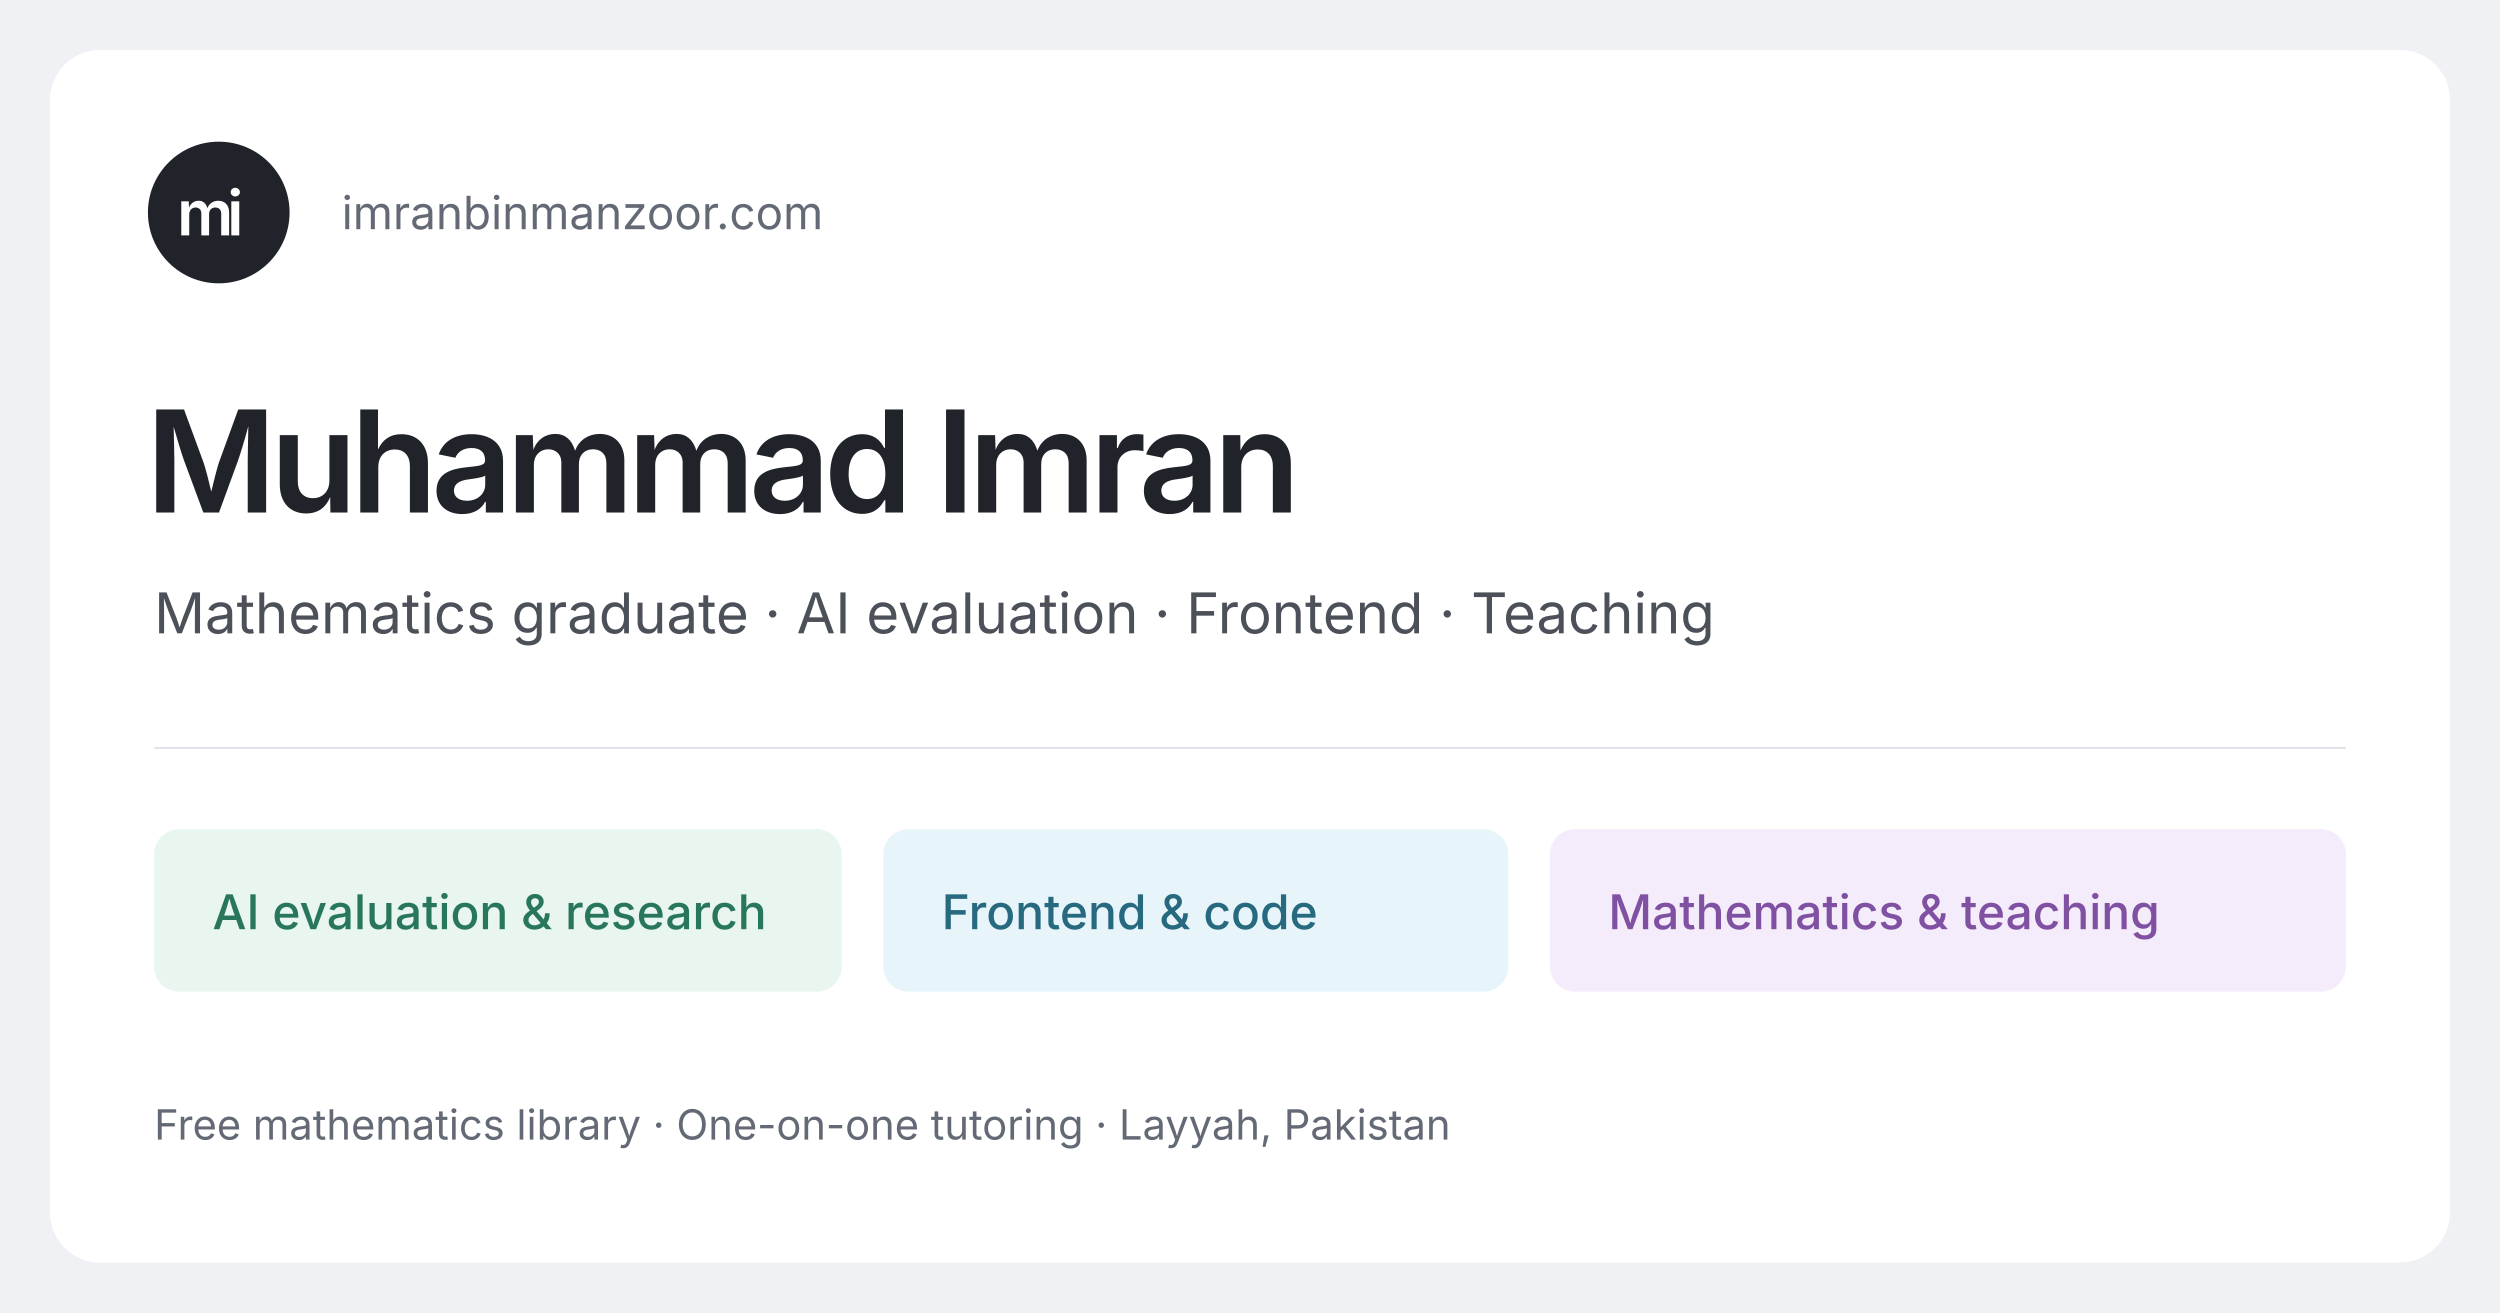
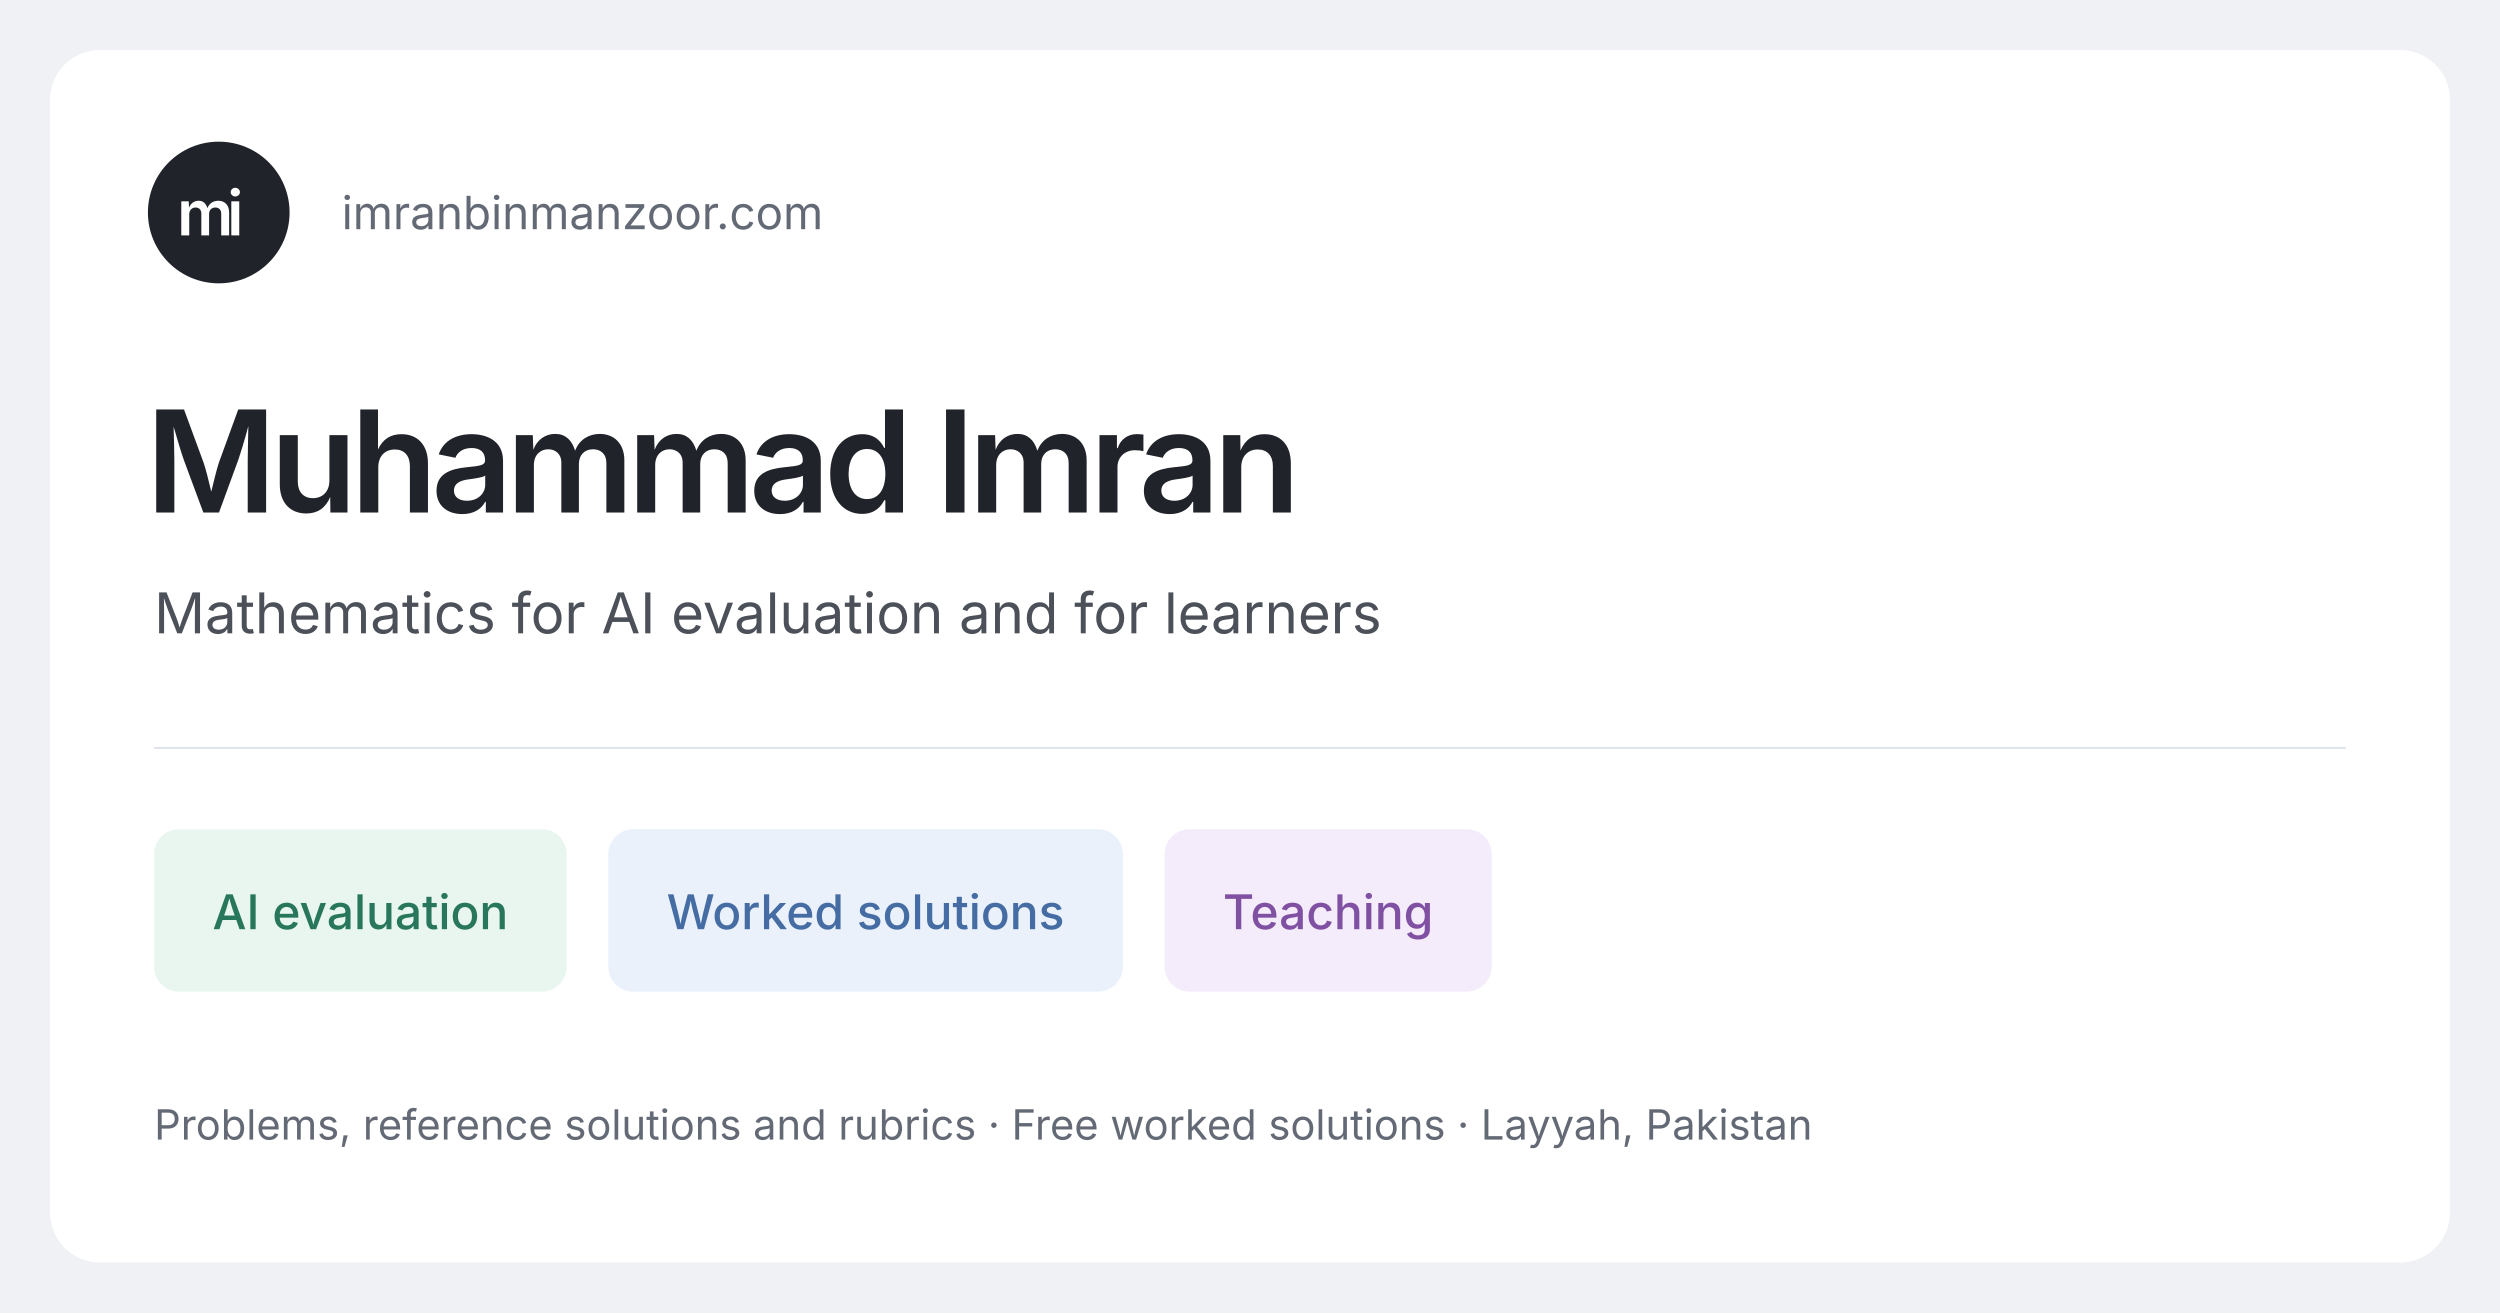
<svg xmlns="http://www.w3.org/2000/svg" width="1200" height="630" viewBox="0 0 1200 630">
  <rect width="1200" height="630" fill="#f0f1f5" />
  <rect x="24" y="24" width="1152" height="582" rx="24" fill="#fff" />
  <g font-family="Inter,Segoe UI,Arial,sans-serif">
    <circle cx="105" cy="102" r="34" fill="#202329" />
    <text x="85" y="113" font-size="30" font-weight="600" letter-spacing="-3" fill="#fff">mi</text>
    <text x="164" y="110" font-size="22" fill="#646a75">imranbinmanzoor.com</text>
    <text x="70" y="246" font-size="68" font-weight="600" letter-spacing="-3" fill="#202329">Muhammad Imran</text>
-     <text x="74" y="304" font-size="27" fill="#4b5059">Mathematics graduate · AI evaluation · Frontend · Teaching</text>
+     <text x="74" y="304" font-size="27" fill="#4b5059">Mathematics for AI evaluation and for learners</text>
    <path d="M74 359H1126" stroke="#e1e4eb" />
    <g font-size="23" font-weight="500">
-       <rect x="74" y="398" width="330" height="78" rx="12" fill="#e8f6ef" />
-       <text x="102" y="446" fill="#28775c">AI evaluation &amp; research</text>
-       <rect x="424" y="398" width="300" height="78" rx="12" fill="#e7f5fb" />
-       <text x="452" y="446" fill="#27697e">Frontend &amp; code</text>
-       <rect x="744" y="398" width="382" height="78" rx="12" fill="#f4ecfa" />
-       <text x="772" y="446" fill="#8050a2">Mathematics &amp; teaching</text>
+       <rect x="74" y="398" width="198" height="78" rx="12" fill="#e8f6ef" />
+       <text x="102" y="446" fill="#28775c">AI evaluation</text>
+       <rect x="292" y="398" width="247" height="78" rx="12" fill="#eaf1fb" />
+       <text x="320" y="446" fill="#456da4">Worked solutions</text>
+       <rect x="559" y="398" width="157" height="78" rx="12" fill="#f4ecfa" />
+       <text x="587" y="446" fill="#8050a2">Teaching</text>
    </g>
-     <text x="74" y="547" font-size="20" fill="#646a75">Free mathematics library · One-on-one tutoring · Layyah, Pakistan</text>
+     <text x="74" y="547" font-size="20" fill="#646a75">Problems, reference solutions and rubrics · Free worked solutions · Layyah, Pakistan</text>
  </g>
</svg>
